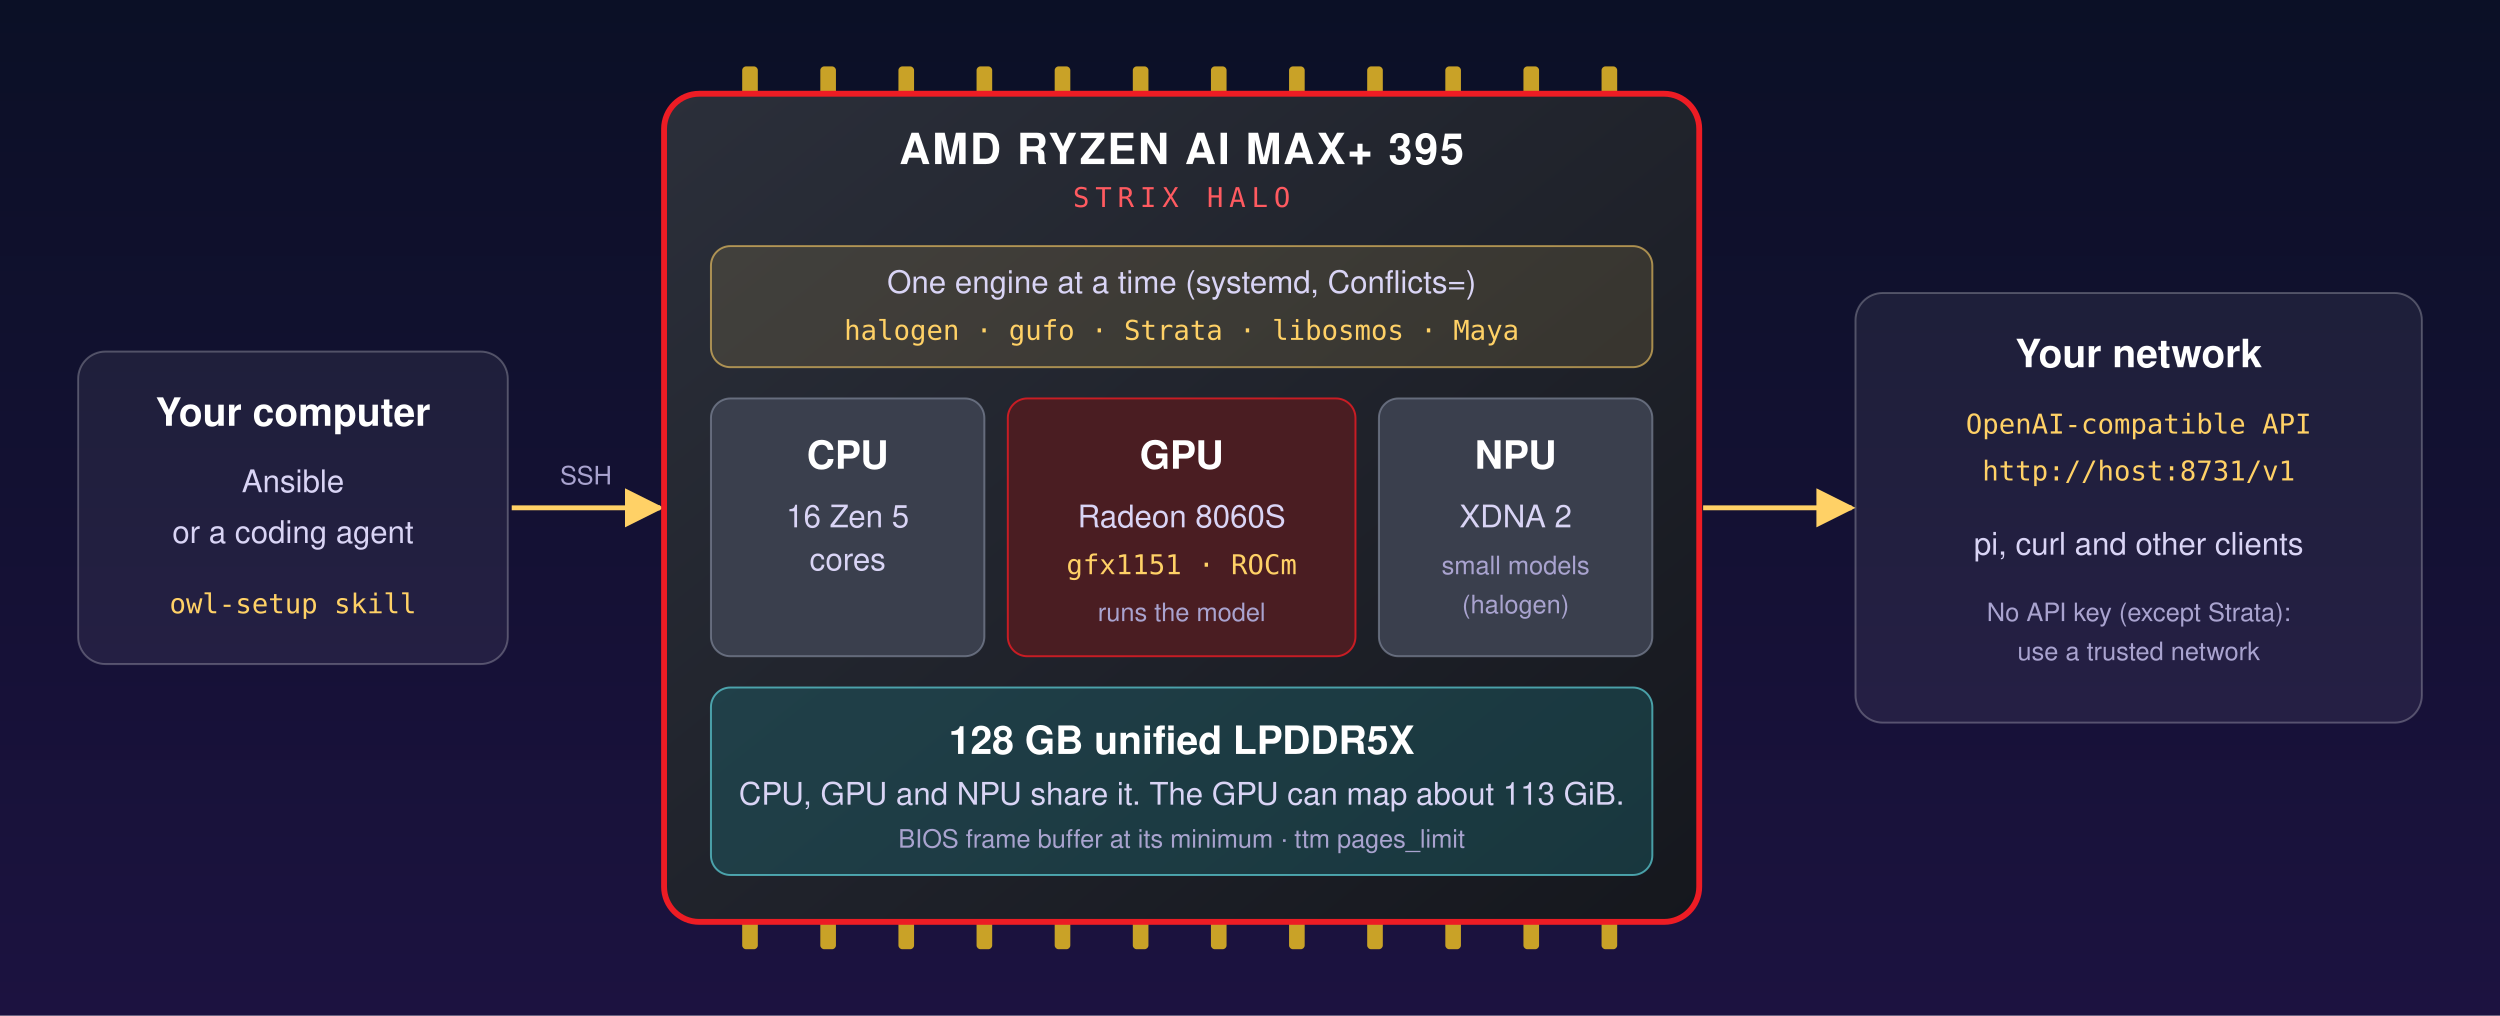
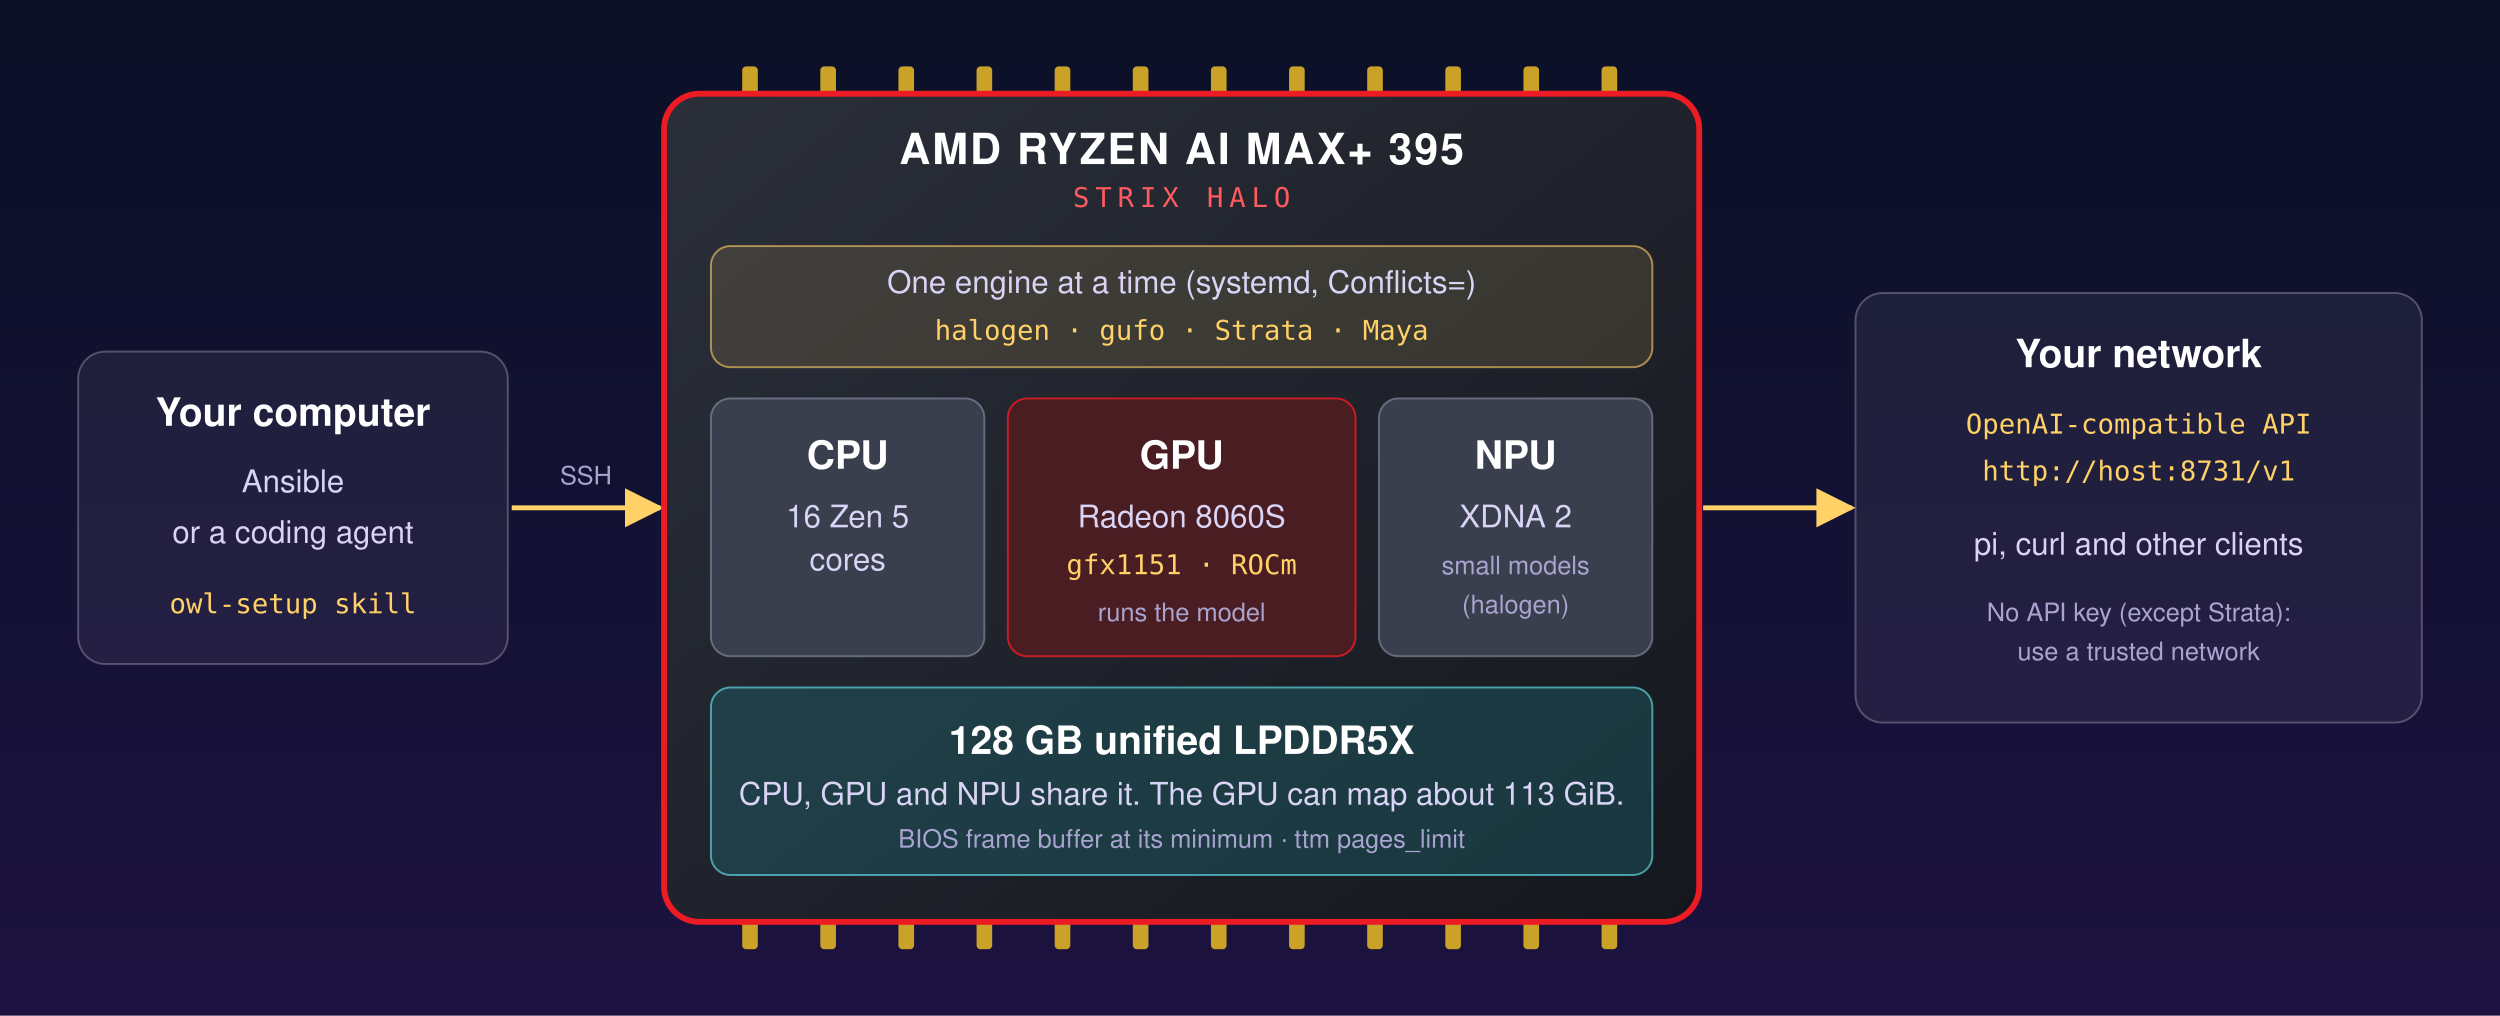
<svg xmlns="http://www.w3.org/2000/svg" width="1280" height="520" viewBox="0 0 1280 520" role="img" aria-labelledby="t d">
  <defs>
    <linearGradient id="bg" x1="0" y1="0" x2="0" y2="1">
      <stop offset="0" stop-color="#0b1026" />
      <stop offset="1" stop-color="#1c1240" />
    </linearGradient>
    <linearGradient id="pkg" x1="0" y1="0" x2="1" y2="1">
      <stop offset="0" stop-color="#2b2f3a" />
      <stop offset="1" stop-color="#15171d" />
    </linearGradient>
    <marker id="arrow" viewBox="0 0 10 10" refX="9" refY="5" markerWidth="8" markerHeight="8" orient="auto">
      <path d="M0 0 L10 5 L0 10 Z" fill="#ffd166" />
    </marker>
  </defs>
  <style>
    .h { font: 700 20px -apple-system, 'Segoe UI', Helvetica, Arial, sans-serif; fill: #ffffff; }
    .t { font: 16px -apple-system, 'Segoe UI', Helvetica, Arial, sans-serif; fill: #d9d4f5; }
    .m { font: 14px ui-monospace, Menlo, Consolas, monospace; fill: #ffd166; }
    .s { font: 13px -apple-system, 'Segoe UI', Helvetica, Arial, sans-serif; fill: #a9a3cf; }
    .box { fill: #ffffff; fill-opacity: 0.06; stroke: #ffffff; stroke-opacity: 0.25; }
    .flow { stroke: #ffd166; stroke-width: 2.5; fill: none; marker-end: url(#arrow); }
  </style>
  <rect width="1280" height="520" fill="url(#bg)" />
  <rect class="box" x="40" y="180" width="220" height="160" rx="14" />
  <text class="h" x="150" y="218" text-anchor="middle">Your computer</text>
  <text class="t" x="150" y="252" text-anchor="middle">Ansible</text>
  <text class="t" x="150" y="278" text-anchor="middle">or a coding agent</text>
  <text class="m" x="150" y="314" text-anchor="middle">owl-setup skill</text>
  <path class="flow" d="M262 260 L338 260" />
  <text class="s" x="300" y="248" text-anchor="middle">SSH</text>
  <g fill="#c9a227">
    <rect x="380" y="34" width="8" height="16" rx="2" />
    <rect x="420" y="34" width="8" height="16" rx="2" />
    <rect x="460" y="34" width="8" height="16" rx="2" />
    <rect x="500" y="34" width="8" height="16" rx="2" />
    <rect x="540" y="34" width="8" height="16" rx="2" />
    <rect x="580" y="34" width="8" height="16" rx="2" />
    <rect x="620" y="34" width="8" height="16" rx="2" />
    <rect x="660" y="34" width="8" height="16" rx="2" />
    <rect x="700" y="34" width="8" height="16" rx="2" />
    <rect x="740" y="34" width="8" height="16" rx="2" />
    <rect x="780" y="34" width="8" height="16" rx="2" />
    <rect x="820" y="34" width="8" height="16" rx="2" />
    <rect x="380" y="470" width="8" height="16" rx="2" />
    <rect x="420" y="470" width="8" height="16" rx="2" />
    <rect x="460" y="470" width="8" height="16" rx="2" />
    <rect x="500" y="470" width="8" height="16" rx="2" />
    <rect x="540" y="470" width="8" height="16" rx="2" />
    <rect x="580" y="470" width="8" height="16" rx="2" />
    <rect x="620" y="470" width="8" height="16" rx="2" />
    <rect x="660" y="470" width="8" height="16" rx="2" />
    <rect x="700" y="470" width="8" height="16" rx="2" />
    <rect x="740" y="470" width="8" height="16" rx="2" />
    <rect x="780" y="470" width="8" height="16" rx="2" />
    <rect x="820" y="470" width="8" height="16" rx="2" />
  </g>
  <rect x="340" y="48" width="530" height="424" rx="18" fill="url(#pkg)" stroke="#ed1c24" stroke-width="3" />
  <text x="605" y="84" text-anchor="middle" style="font: 700 22px -apple-system, 'Segoe UI', Helvetica, Arial, sans-serif; fill: #ffffff; letter-spacing: 1px">AMD RYZEN AI MAX+ 395</text>
  <text x="605" y="106" text-anchor="middle" style="font: 14px ui-monospace, Menlo, Consolas, monospace; fill: #ff5a60; letter-spacing: 3px">STRIX HALO</text>
  <rect x="364" y="126" width="482" height="62" rx="10" fill="#ffd166" fill-opacity="0.12" stroke="#ffd166" stroke-opacity="0.6" />
  <text class="t" x="605" y="150" text-anchor="middle">One engine at a time (systemd, Conflicts=)</text>
-   <text class="m" x="605" y="174" text-anchor="middle">halogen · gufo · Strata · libosmos · Maya</text>
+   <text class="m" x="605" y="174" text-anchor="middle">halogen · gufo · Strata · Maya</text>
  <rect x="364" y="204" width="140" height="132" rx="10" fill="#3a3f4d" stroke="#8b93a7" stroke-opacity="0.6" />
  <text class="h" x="434" y="240" text-anchor="middle">CPU</text>
  <text class="t" x="434" y="270" text-anchor="middle">16 Zen 5</text>
  <text class="t" x="434" y="292" text-anchor="middle">cores</text>
  <rect x="516" y="204" width="178" height="132" rx="10" fill="#4a1d22" stroke="#ed1c24" stroke-opacity="0.8" />
  <text class="h" x="605" y="240" text-anchor="middle">GPU</text>
  <text class="t" x="605" y="270" text-anchor="middle">Radeon 8060S</text>
  <text class="m" x="605" y="294" text-anchor="middle">gfx1151 · ROCm</text>
  <text class="s" x="605" y="318" text-anchor="middle">runs the model</text>
  <rect x="706" y="204" width="140" height="132" rx="10" fill="#3a3f4d" stroke="#8b93a7" stroke-opacity="0.6" />
  <text class="h" x="776" y="240" text-anchor="middle">NPU</text>
  <text class="t" x="776" y="270" text-anchor="middle">XDNA 2</text>
  <text class="s" x="776" y="294" text-anchor="middle">small models</text>
  <text class="s" x="776" y="314" text-anchor="middle">(halogen)</text>
  <rect x="364" y="352" width="482" height="96" rx="10" fill="#1f6f78" fill-opacity="0.35" stroke="#5fd3dc" stroke-opacity="0.7" />
  <text class="h" x="605" y="386" text-anchor="middle">128 GB unified LPDDR5X</text>
  <text class="t" x="605" y="412" text-anchor="middle">CPU, GPU and NPU share it. The GPU can map about 113 GiB.</text>
  <text class="s" x="605" y="434" text-anchor="middle">BIOS frame buffer at its minimum · ttm pages_limit</text>
  <path class="flow" d="M872 260 L948 260" />
  <rect class="box" x="950" y="150" width="290" height="220" rx="14" />
  <text class="h" x="1095" y="188" text-anchor="middle">Your network</text>
  <text class="m" x="1095" y="222" text-anchor="middle">OpenAI-compatible API</text>
  <text class="m" x="1095" y="246" text-anchor="middle">http://host:8731/v1</text>
  <text class="t" x="1095" y="284" text-anchor="middle">pi, curl and other clients</text>
  <text class="s" x="1095" y="318" text-anchor="middle">No API key (except Strata):</text>
  <text class="s" x="1095" y="338" text-anchor="middle">use a trusted network</text>
</svg>
